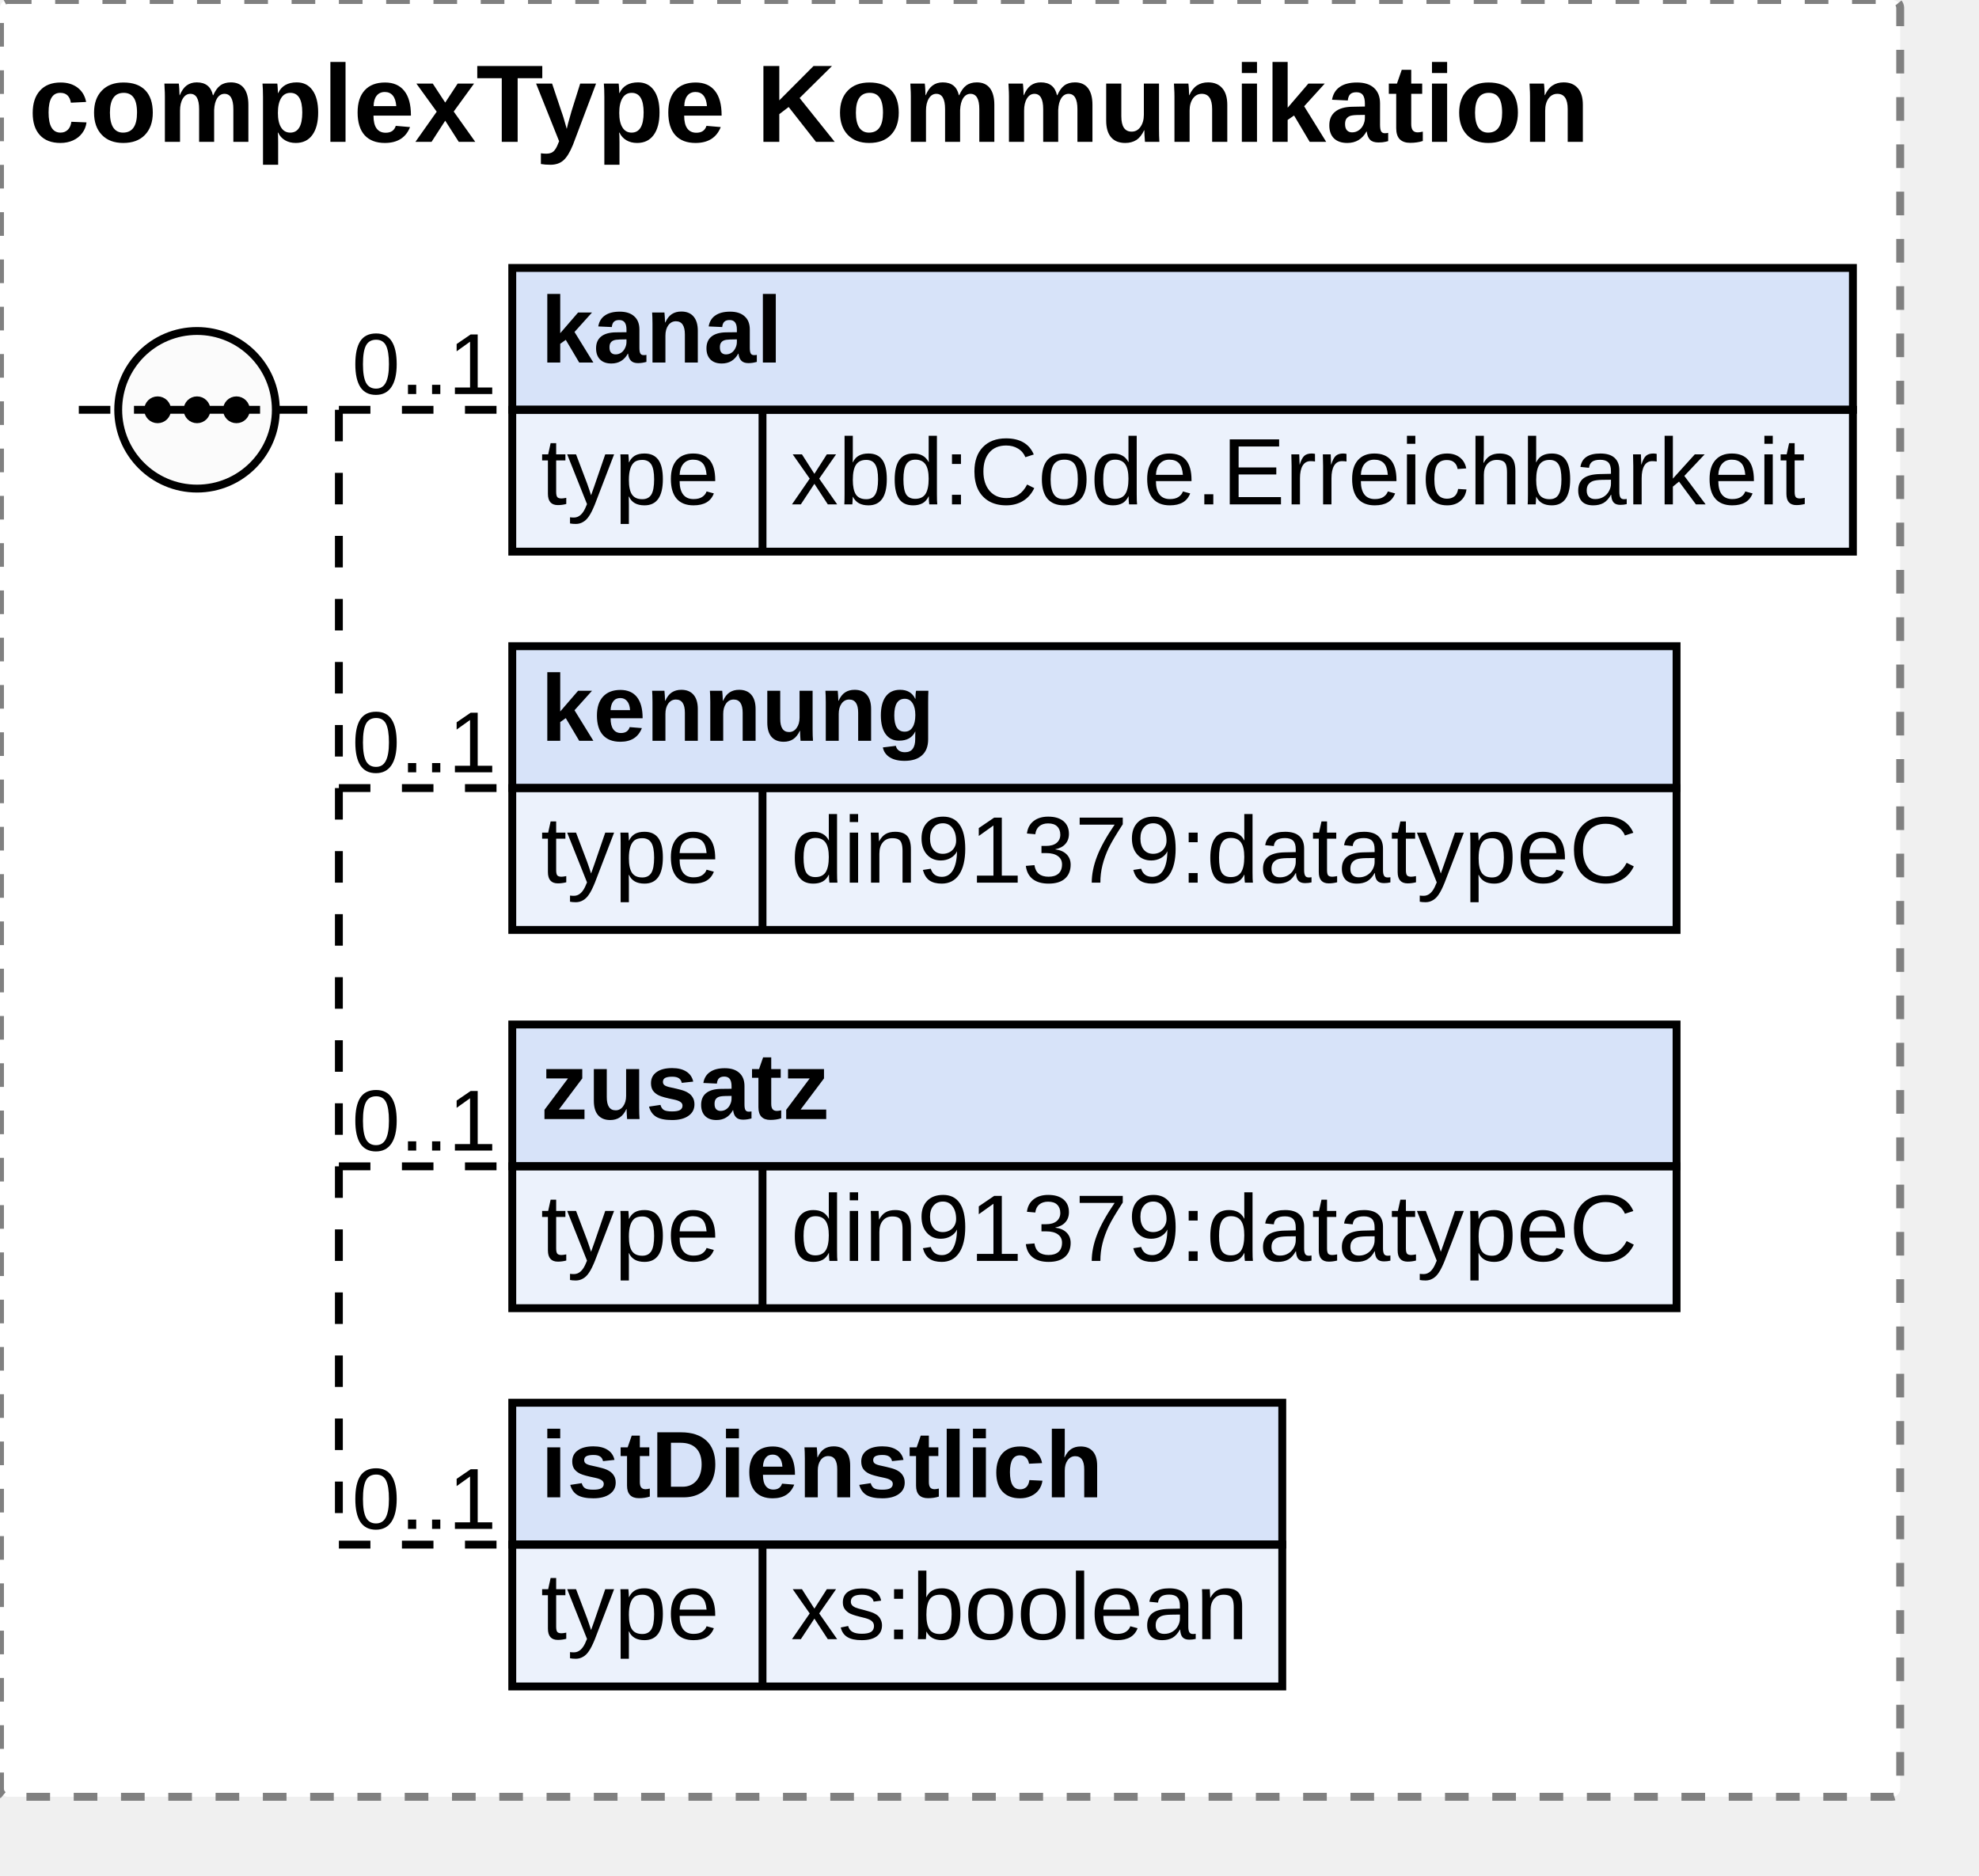
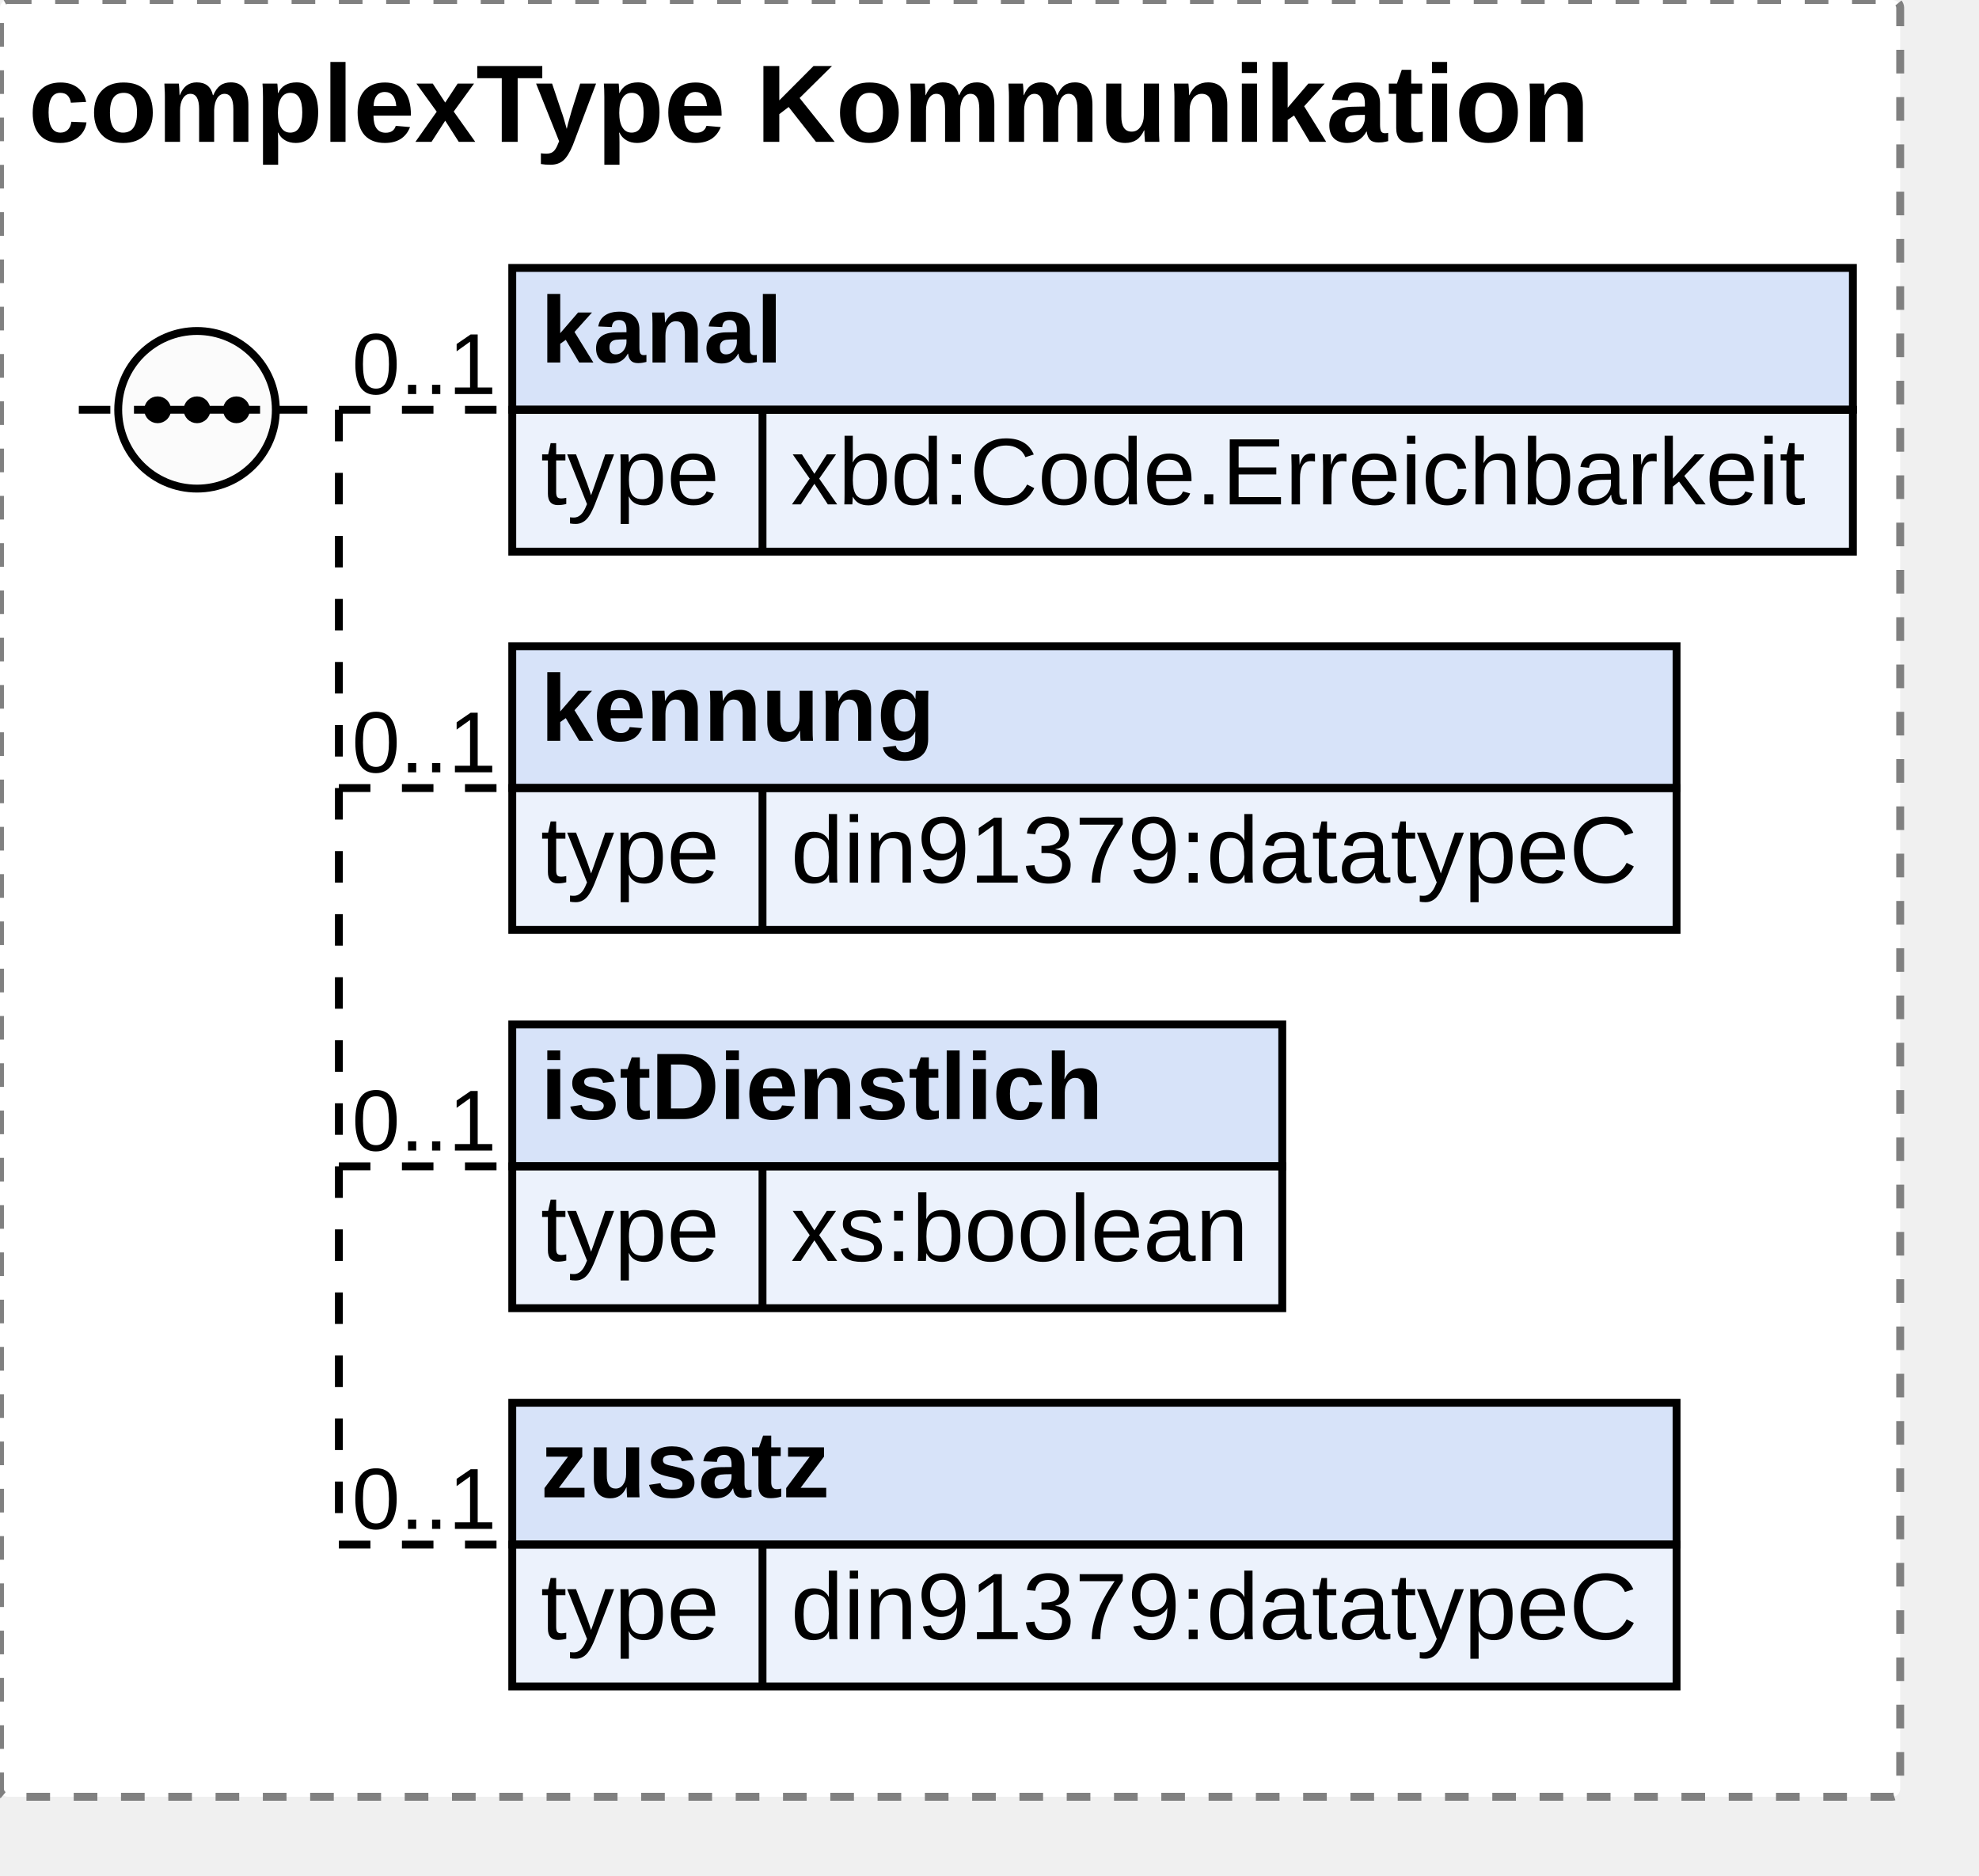
<svg xmlns="http://www.w3.org/2000/svg" width="251.109" height="238">
  <defs>
    <style type="text/css">
                        text {
                            font-family: 'Arial';
                            fill: black;
                        }
                        text.at {
                            font-family: 'Arial';
                            fill: rgb(242, 152, 0);
                        }
                        line {
                            stroke: black;
                        }
                        line.type-structure {
                            stroke: black;
                        }
                        line.type-structure-optional {
                            stroke: black;
                            stroke-dasharray: 4, 4;
                        }
                        rect.attribute-upper {
                            stroke: black;
                            fill: rgb(255, 239, 211);
                        }
                        rect.element-upper {
                            stroke: black;
                            fill: rgb(215, 227, 249);
                        }
                        rect.element-lower {
                            stroke: black;
                            fill: rgb(236, 242, 252);
                        }
                        a text {
                            fill: black;
                        } 
                    </style>
  </defs>
  <rect width="241.109" height="228" stroke-dasharray="3,3" rx="1" ry="1" style="stroke: grey;fill: white;" />
  <text font-size="14" x="3.6" y="18" font-weight="bold">complexType Kommunikation</text>
  <g transform="translate(10,34)">
    <g transform="translate(55,0)">
      <rect width="170.109" height="18" class="element-upper" />
      <rect width="170.109" height="18" y="18" class="element-lower" />
      <text font-size="12" x="3.6" y="12" font-weight="bold">kanal</text>
      <line x1="0" y1="18" x2="170.109" y2="18" />
      <text font-size="12" fill="grey" x="3.6" y="30">type</text>
      <line x1="31.753" y1="18" x2="31.753" y2="36" />
      <text font-size="12" x="35.353" y="30">xbd:Code.Erreichbarkeit</text>
      <g transform="translate(170.1094,0)" />
    </g>
    <line x1="33" y1="18" x2="55" y2="18" class="type-structure-optional" />
    <text font-size="11" fill="black" x="53" y="16" text-anchor="end">0..1</text>
    <line x1="33" y1="18" x2="33" y2="18" class="type-structure-optional" />
    <g transform="translate(55,48)">
      <rect width="147.734" height="18" class="element-upper" />
      <rect width="147.734" height="18" y="18" class="element-lower" />
      <text font-size="12" x="3.6" y="12" font-weight="bold">kennung</text>
      <line x1="0" y1="18" x2="147.734" y2="18" />
      <text font-size="12" fill="grey" x="3.6" y="30">type</text>
      <line x1="31.753" y1="18" x2="31.753" y2="36" />
      <text font-size="12" x="35.353" y="30">din91379:datatypeC</text>
      <g transform="translate(147.7344,0)" />
    </g>
    <line x1="33" y1="66" x2="55" y2="66" class="type-structure-optional" />
    <text font-size="11" fill="black" x="53" y="64" text-anchor="end">0..1</text>
    <line x1="33" y1="18" x2="33" y2="66" class="type-structure-optional" />
    <g transform="translate(55,96)">
+       <rect width="97.703" height="18" class="element-upper" />
+       <rect width="97.703" height="18" y="18" class="element-lower" />
+       <text font-size="12" x="3.6" y="12" font-weight="bold">istDienstlich</text>
+       <line x1="0" y1="18" x2="97.703" y2="18" />
+       <text font-size="12" fill="grey" x="3.6" y="30">type</text>
+       <line x1="31.753" y1="18" x2="31.753" y2="36" />
+       <text font-size="12" x="35.353" y="30">xs:boolean</text>
+       <g transform="translate(97.70312,0)" />
+     </g>
+     <line x1="33" y1="114" x2="55" y2="114" class="type-structure-optional" />
+     <text font-size="11" fill="black" x="53" y="112" text-anchor="end">0..1</text>
+     <line x1="33" y1="66" x2="33" y2="114" class="type-structure-optional" />
+     <g transform="translate(55,144)">
      <rect width="147.734" height="18" class="element-upper" />
      <rect width="147.734" height="18" y="18" class="element-lower" />
      <text font-size="12" x="3.6" y="12" font-weight="bold">zusatz</text>
      <line x1="0" y1="18" x2="147.734" y2="18" />
      <text font-size="12" fill="grey" x="3.6" y="30">type</text>
      <line x1="31.753" y1="18" x2="31.753" y2="36" />
      <text font-size="12" x="35.353" y="30">din91379:datatypeC</text>
      <g transform="translate(147.7344,0)" />
-     </g>
-     <line x1="33" y1="114" x2="55" y2="114" class="type-structure-optional" />
-     <text font-size="11" fill="black" x="53" y="112" text-anchor="end">0..1</text>
-     <line x1="33" y1="66" x2="33" y2="114" class="type-structure-optional" />
-     <g transform="translate(55,144)">
-       <rect width="97.703" height="18" class="element-upper" />
-       <rect width="97.703" height="18" y="18" class="element-lower" />
-       <text font-size="12" x="3.6" y="12" font-weight="bold">istDienstlich</text>
-       <line x1="0" y1="18" x2="97.703" y2="18" />
-       <text font-size="12" fill="grey" x="3.6" y="30">type</text>
-       <line x1="31.753" y1="18" x2="31.753" y2="36" />
-       <text font-size="12" x="35.353" y="30">xs:boolean</text>
-       <g transform="translate(97.70312,0)" />
    </g>
    <line x1="33" y1="162" x2="55" y2="162" class="type-structure-optional" />
    <text font-size="11" fill="black" x="53" y="160" text-anchor="end">0..1</text>
    <line x1="33" y1="114" x2="33" y2="162" class="type-structure-optional" />
    <circle cx="15" cy="18" r="10" stroke="black" fill="rgb(251, 251, 251)" />
    <line x1="0" y1="18" x2="5" y2="18" class="type-structure-optional" />
    <line x1="25" y1="18" x2="33" y2="18" class="type-structure-optional" />
    <circle cx="10" cy="18" r="1.2" stroke="black" fill="black" />
    <circle cx="15" cy="18" r="1.2" stroke="black" fill="black" />
    <circle cx="20" cy="18" r="1.2" stroke="black" fill="black" />
    <line x1="7" y1="18" x2="23" y2="18" />
  </g>
</svg>
